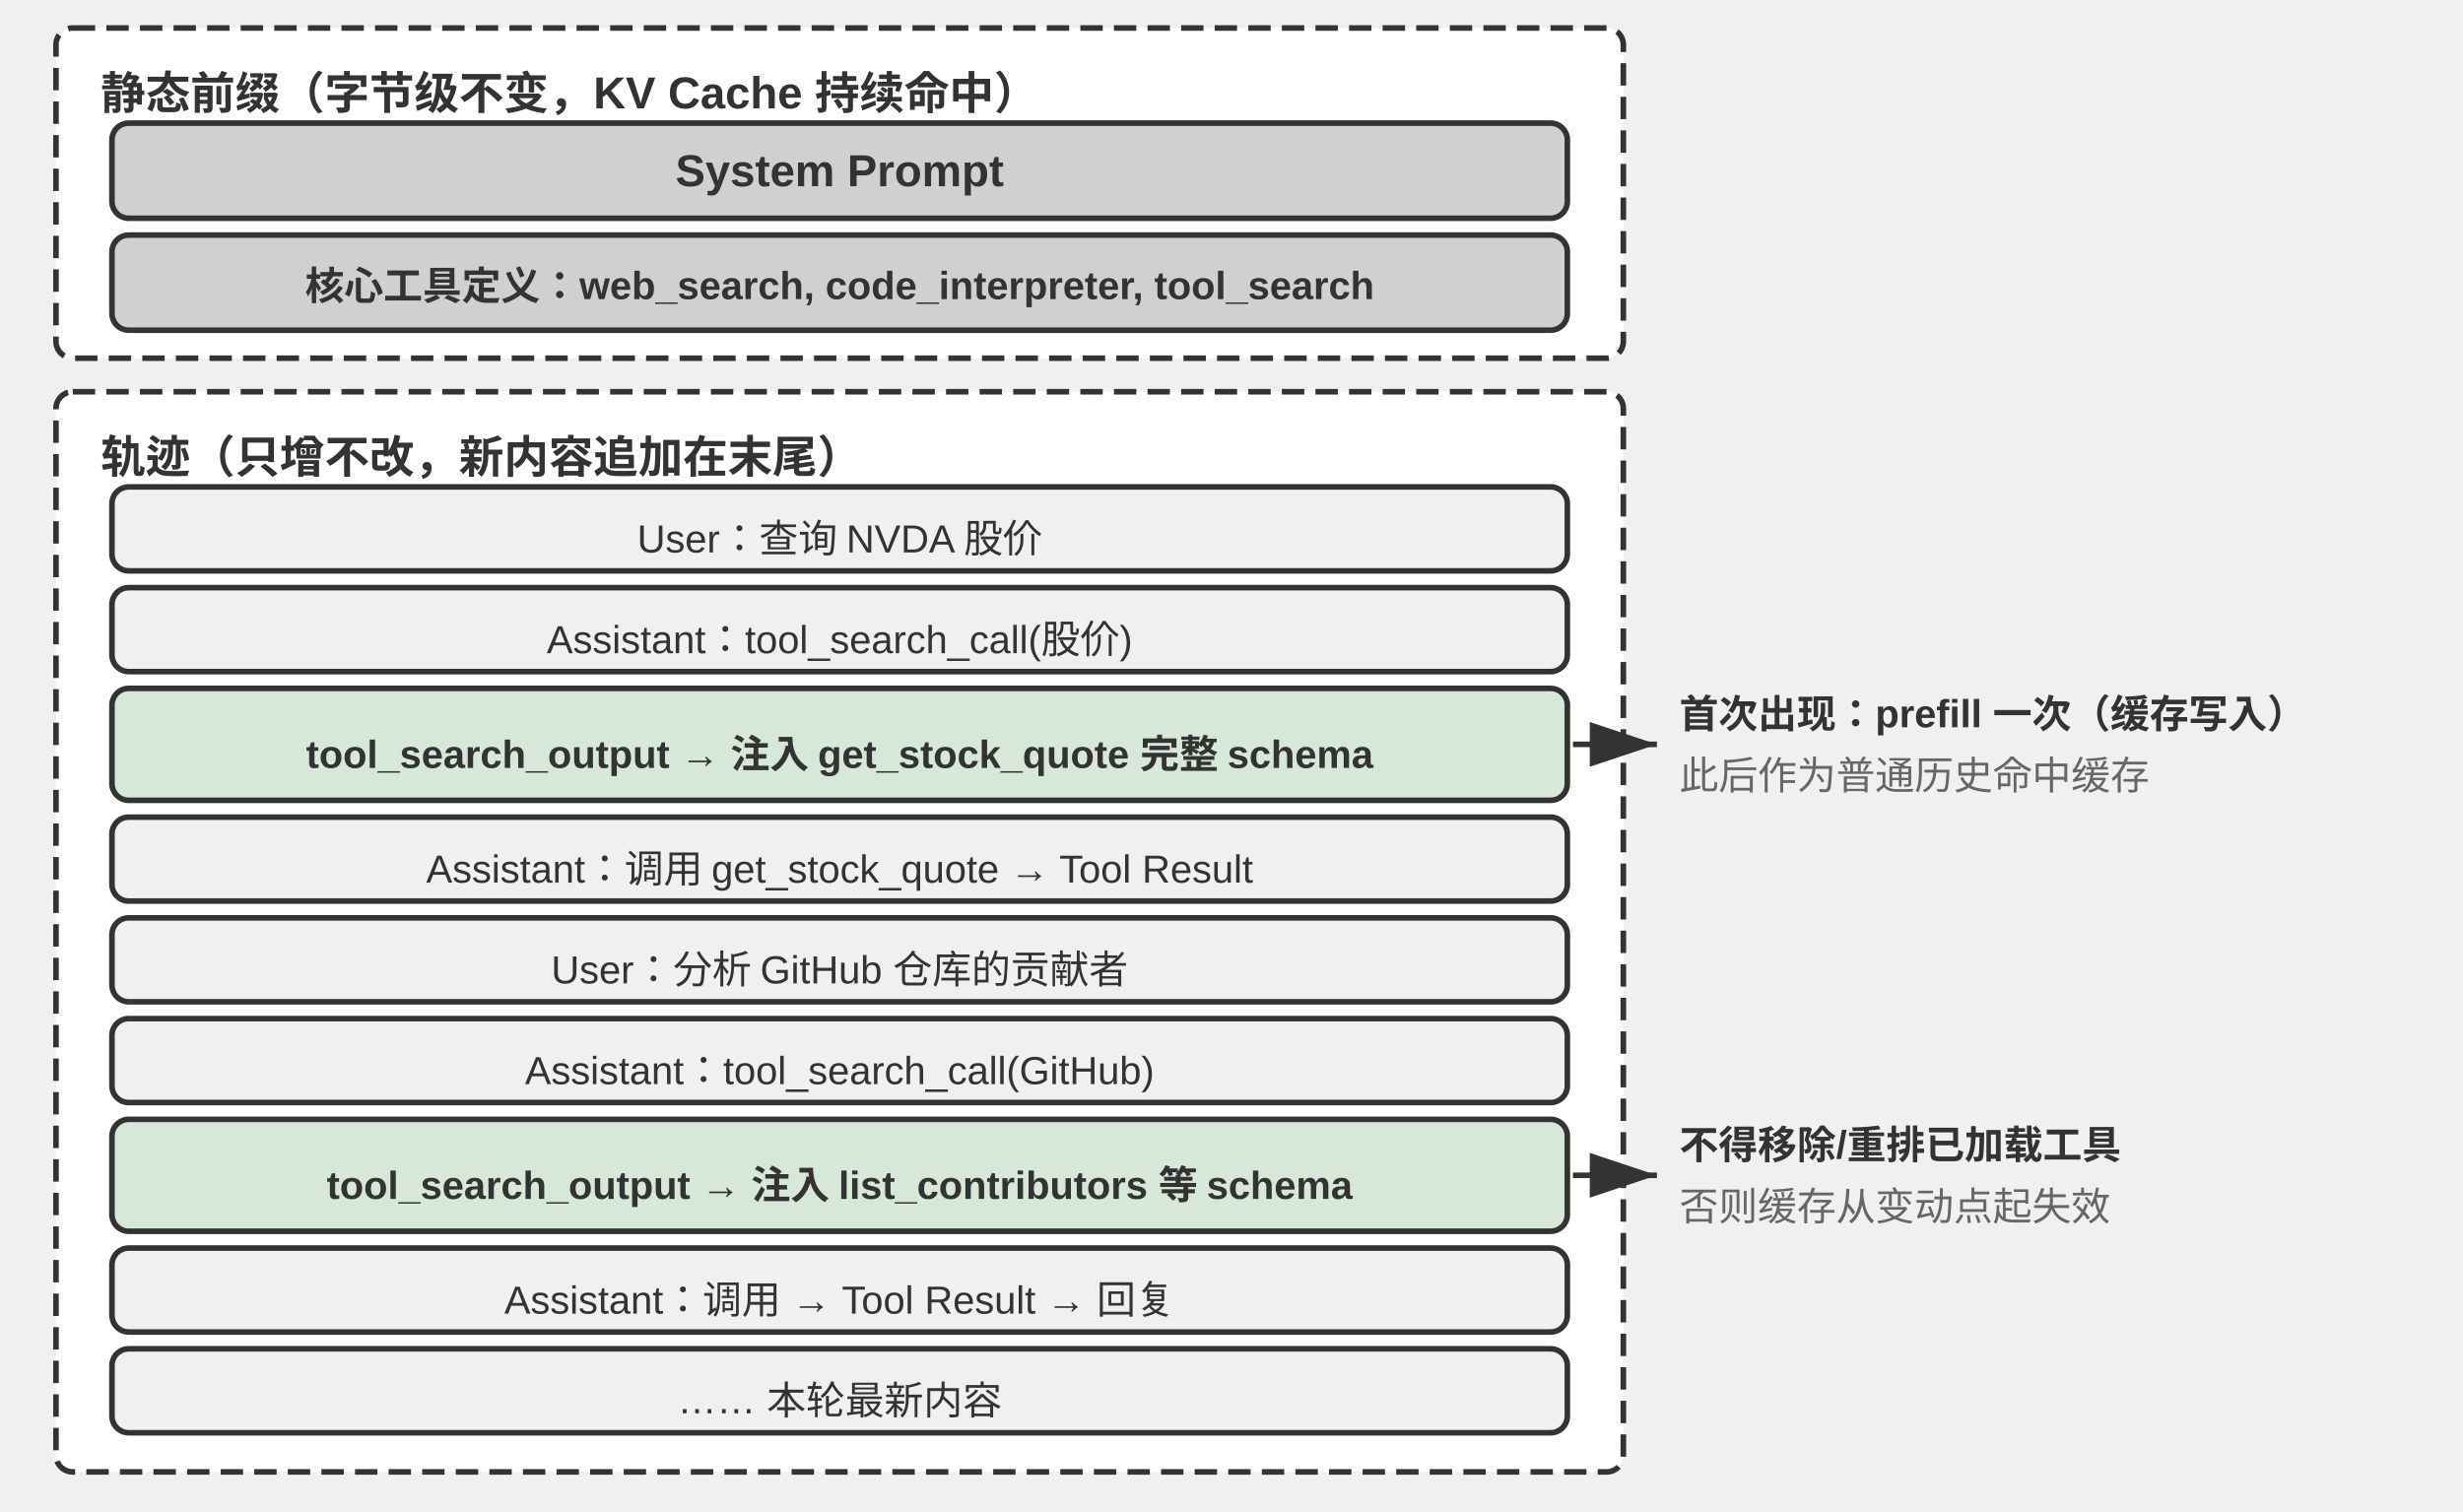
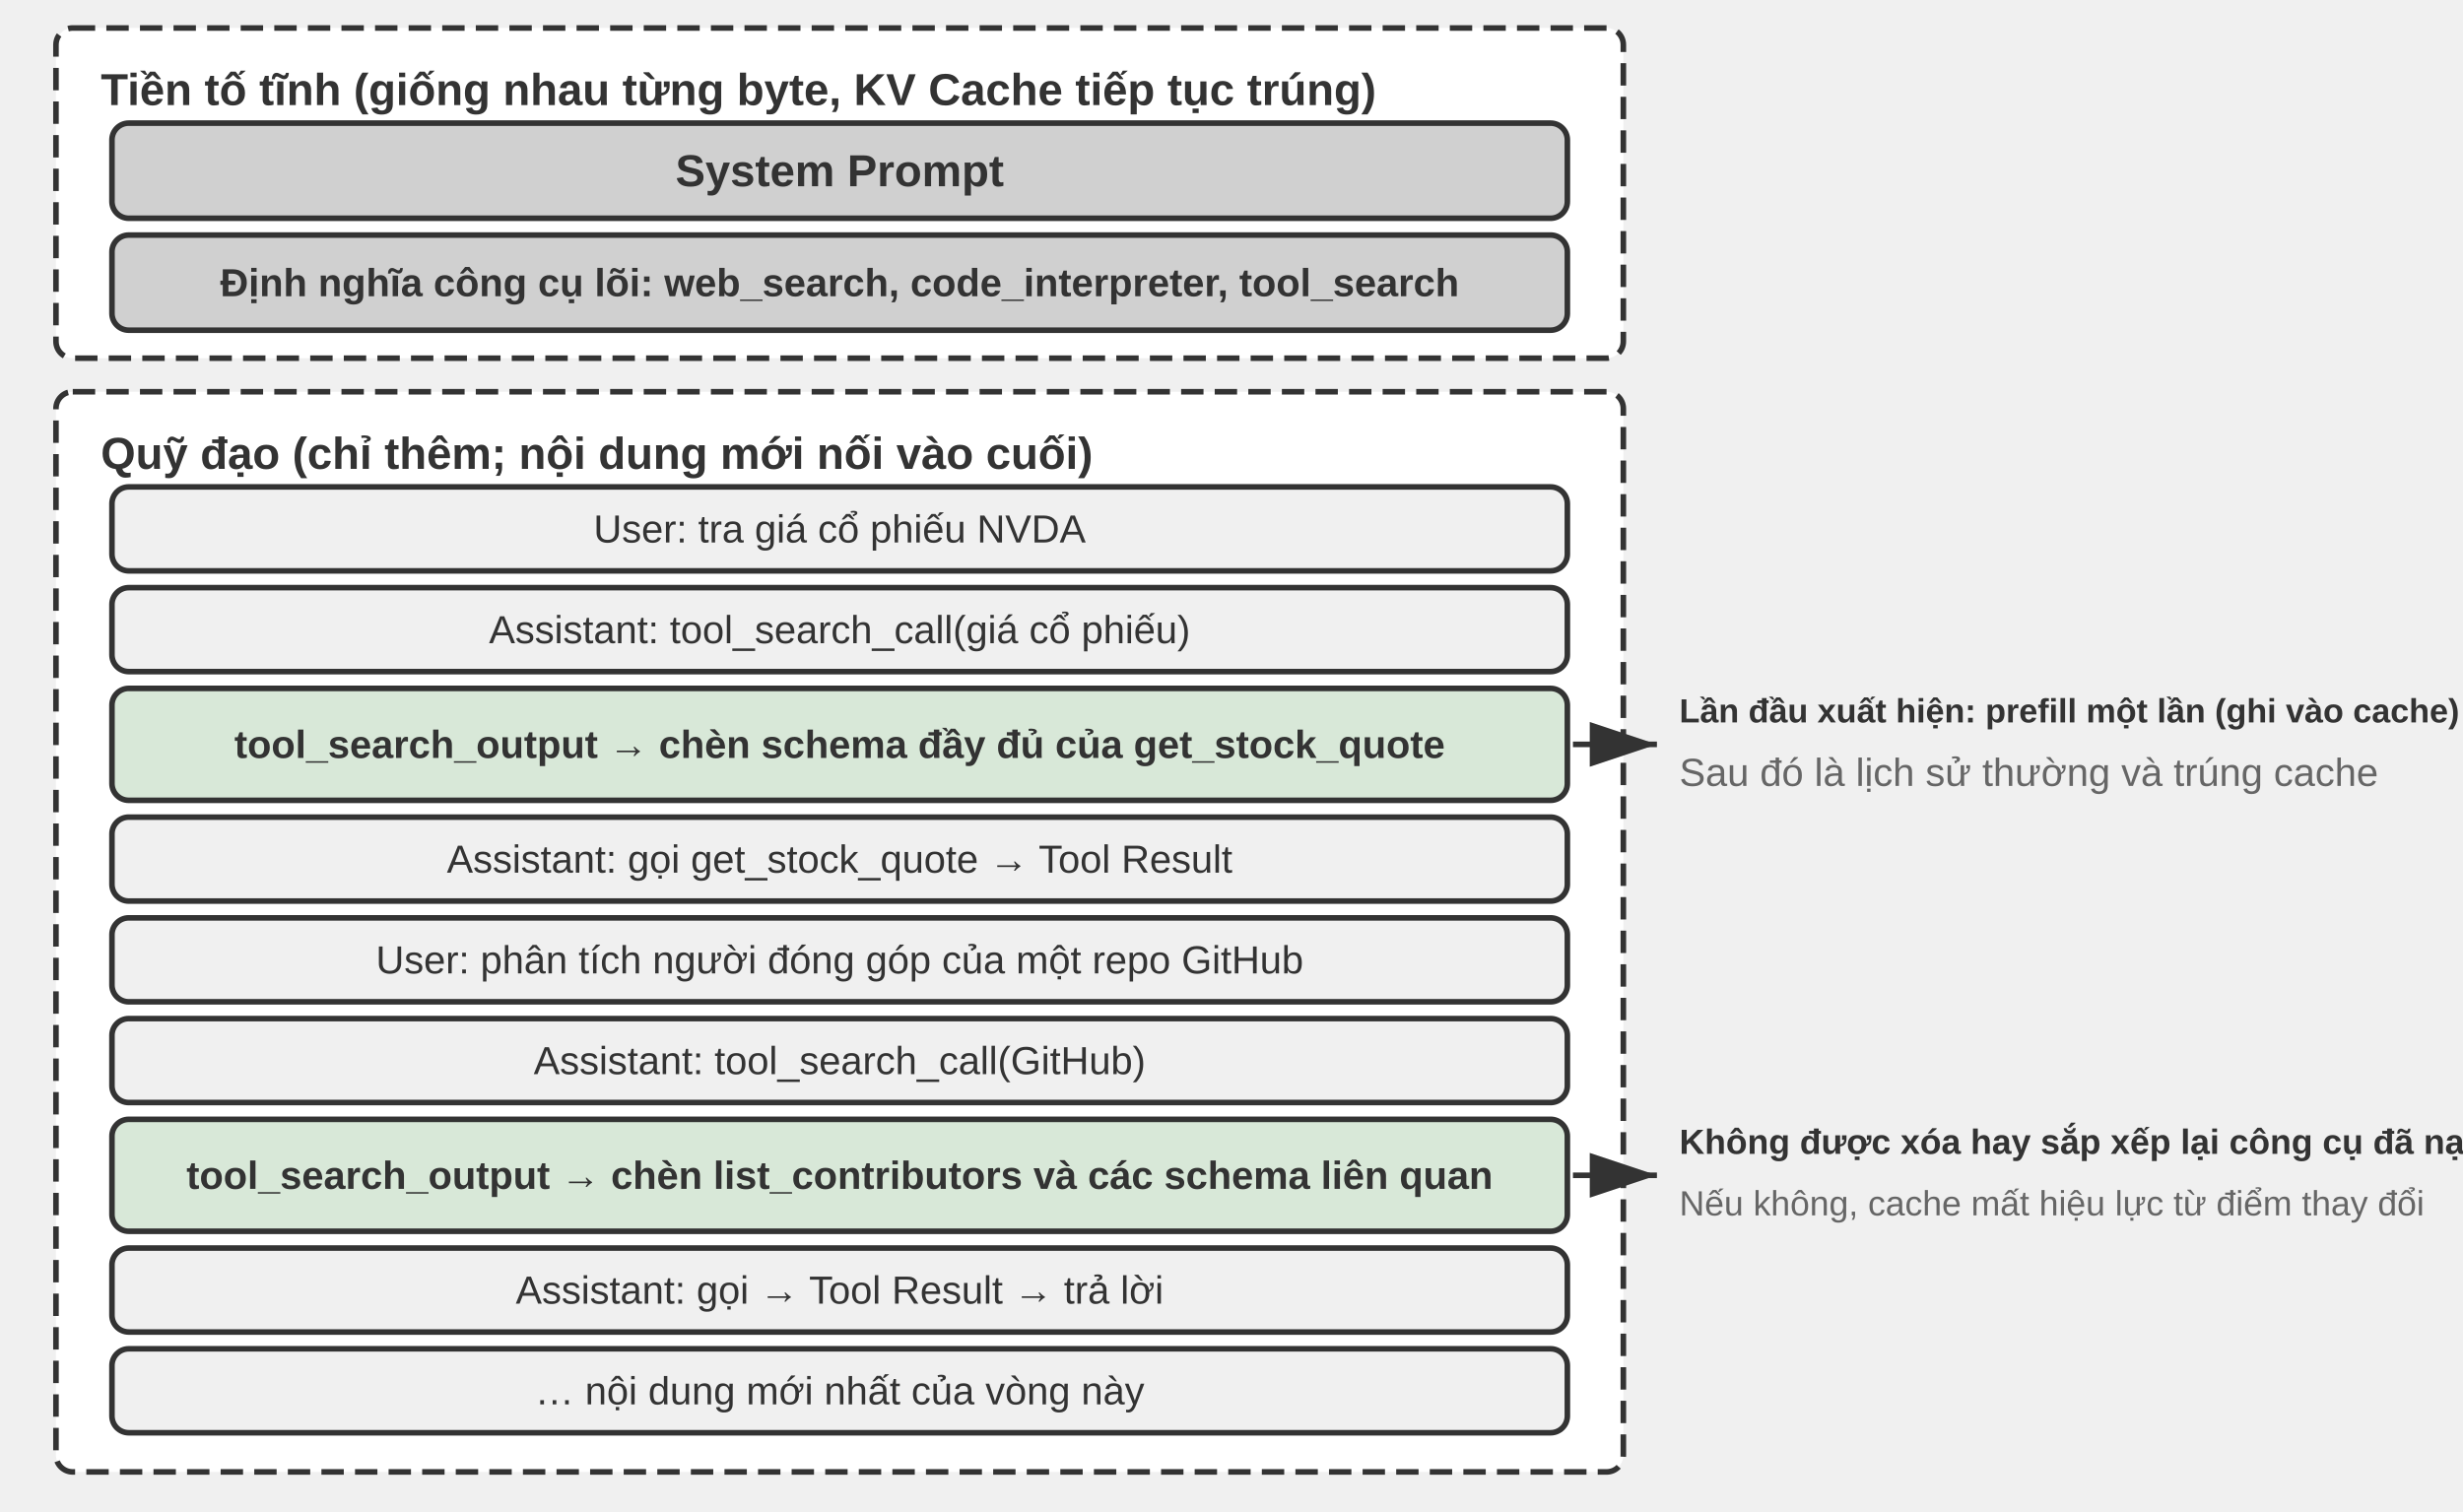
<svg xmlns="http://www.w3.org/2000/svg" viewBox="0 40 880 540" width="880" height="540" style="background:#ffffff">
  <defs>
    <marker id="ah" markerWidth="12" markerHeight="8" refX="12" refY="4" orient="auto">
      <polygon points="0 0, 12 4, 0 8" fill="#333333" />
    </marker>
    <marker id="ah-light" markerWidth="12" markerHeight="8" refX="12" refY="4" orient="auto">
      <polygon points="0 0, 12 4, 0 8" fill="#999999" />
    </marker>
  </defs>
  <rect x="20" y="50" width="560" height="118" rx="6" fill="#ffffff" stroke="#333333" stroke-width="2" stroke-dasharray="8,4" />
-   <text x="36" y="72" font-family="Arial, 'Helvetica Neue', Helvetica, 'PingFang SC', 'Microsoft YaHei', sans-serif" font-size="16" fill="#333333" text-anchor="start" dominant-baseline="central" font-weight="bold">静态前缀（字节级不变，KV Cache 持续命中）</text>
+   <text x="36" y="72" font-family="Arial, 'Helvetica Neue', Helvetica, 'PingFang SC', 'Microsoft YaHei', sans-serif" font-size="16" fill="#333333" text-anchor="start" dominant-baseline="central" font-weight="bold">Tiền tố tĩnh (giống nhau từng byte, KV Cache tiếp tục trúng)</text>
  <rect x="40" y="84" width="520" height="34" rx="6" fill="#d0d0d0" stroke="#333333" stroke-width="2" />
  <text x="300.0" y="101" font-family="Arial, 'Helvetica Neue', Helvetica, 'PingFang SC', 'Microsoft YaHei', sans-serif" font-size="16" fill="#333333" text-anchor="middle" dominant-baseline="central" font-weight="bold">System Prompt</text>
  <rect x="40" y="124" width="520" height="34" rx="6" fill="#d0d0d0" stroke="#333333" stroke-width="2" />
-   <text x="300.0" y="141" font-family="Arial, 'Helvetica Neue', Helvetica, 'PingFang SC', 'Microsoft YaHei', sans-serif" font-size="14" fill="#333333" text-anchor="middle" dominant-baseline="central" font-weight="bold">核心工具定义：web_search, code_interpreter, tool_search</text>
+   <text x="300.0" y="141" font-family="Arial, 'Helvetica Neue', Helvetica, 'PingFang SC', 'Microsoft YaHei', sans-serif" font-size="14" fill="#333333" text-anchor="middle" dominant-baseline="central" font-weight="bold">Định nghĩa công cụ lõi: web_search, code_interpreter, tool_search</text>
  <rect x="20" y="180" width="560" height="386" rx="6" fill="#ffffff" stroke="#333333" stroke-width="2" stroke-dasharray="8,4" />
-   <text x="36" y="202" font-family="Arial, 'Helvetica Neue', Helvetica, 'PingFang SC', 'Microsoft YaHei', sans-serif" font-size="16" fill="#333333" text-anchor="start" dominant-baseline="central" font-weight="bold">轨迹（只增不改，新内容追加在末尾）</text>
+   <text x="36" y="202" font-family="Arial, 'Helvetica Neue', Helvetica, 'PingFang SC', 'Microsoft YaHei', sans-serif" font-size="16" fill="#333333" text-anchor="start" dominant-baseline="central" font-weight="bold">Quỹ đạo (chỉ thêm; nội dung mới nối vào cuối)</text>
  <rect x="40" y="214" width="520" height="30" rx="6" fill="#f0f0f0" stroke="#333333" stroke-width="2" />
-   <text x="300.0" y="229.0" font-family="Arial, 'Helvetica Neue', Helvetica, 'PingFang SC', 'Microsoft YaHei', sans-serif" font-size="14" fill="#333333" text-anchor="middle" dominant-baseline="central" font-weight="normal">User：查询 NVDA 股价</text>
+   <text x="300.0" y="229.0" font-family="Arial, 'Helvetica Neue', Helvetica, 'PingFang SC', 'Microsoft YaHei', sans-serif" font-size="14" fill="#333333" text-anchor="middle" dominant-baseline="central" font-weight="normal">User: tra giá cổ phiếu NVDA</text>
  <rect x="40" y="250" width="520" height="30" rx="6" fill="#f0f0f0" stroke="#333333" stroke-width="2" />
-   <text x="300.0" y="265.0" font-family="Arial, 'Helvetica Neue', Helvetica, 'PingFang SC', 'Microsoft YaHei', sans-serif" font-size="14" fill="#333333" text-anchor="middle" dominant-baseline="central" font-weight="normal">Assistant：tool_search_call(股价)</text>
+   <text x="300.0" y="265.0" font-family="Arial, 'Helvetica Neue', Helvetica, 'PingFang SC', 'Microsoft YaHei', sans-serif" font-size="14" fill="#333333" text-anchor="middle" dominant-baseline="central" font-weight="normal">Assistant: tool_search_call(giá cổ phiếu)</text>
  <rect x="40" y="286" width="520" height="40" rx="6" fill="#d8e8d8" stroke="#333333" stroke-width="2" />
-   <text x="300.0" y="306.0" font-family="Arial, 'Helvetica Neue', Helvetica, 'PingFang SC', 'Microsoft YaHei', sans-serif" font-size="14" fill="#333333" text-anchor="middle" dominant-baseline="central" font-weight="bold">tool_search_output → 注入 get_stock_quote 完整 schema</text>
+   <text x="300.0" y="306.0" font-family="Arial, 'Helvetica Neue', Helvetica, 'PingFang SC', 'Microsoft YaHei', sans-serif" font-size="14" fill="#333333" text-anchor="middle" dominant-baseline="central" font-weight="bold">tool_search_output → chèn schema đầy đủ của get_stock_quote</text>
  <rect x="40" y="332" width="520" height="30" rx="6" fill="#f0f0f0" stroke="#333333" stroke-width="2" />
-   <text x="300.0" y="347.0" font-family="Arial, 'Helvetica Neue', Helvetica, 'PingFang SC', 'Microsoft YaHei', sans-serif" font-size="14" fill="#333333" text-anchor="middle" dominant-baseline="central" font-weight="normal">Assistant：调用 get_stock_quote → Tool Result</text>
+   <text x="300.0" y="347.0" font-family="Arial, 'Helvetica Neue', Helvetica, 'PingFang SC', 'Microsoft YaHei', sans-serif" font-size="14" fill="#333333" text-anchor="middle" dominant-baseline="central" font-weight="normal">Assistant: gọi get_stock_quote → Tool Result</text>
  <rect x="40" y="368" width="520" height="30" rx="6" fill="#f0f0f0" stroke="#333333" stroke-width="2" />
-   <text x="300.0" y="383.0" font-family="Arial, 'Helvetica Neue', Helvetica, 'PingFang SC', 'Microsoft YaHei', sans-serif" font-size="14" fill="#333333" text-anchor="middle" dominant-baseline="central" font-weight="normal">User：分析 GitHub 仓库的贡献者</text>
+   <text x="300.0" y="383.0" font-family="Arial, 'Helvetica Neue', Helvetica, 'PingFang SC', 'Microsoft YaHei', sans-serif" font-size="14" fill="#333333" text-anchor="middle" dominant-baseline="central" font-weight="normal">User: phân tích người đóng góp của một repo GitHub</text>
  <rect x="40" y="404" width="520" height="30" rx="6" fill="#f0f0f0" stroke="#333333" stroke-width="2" />
-   <text x="300.0" y="419.0" font-family="Arial, 'Helvetica Neue', Helvetica, 'PingFang SC', 'Microsoft YaHei', sans-serif" font-size="14" fill="#333333" text-anchor="middle" dominant-baseline="central" font-weight="normal">Assistant：tool_search_call(GitHub)</text>
+   <text x="300.0" y="419.0" font-family="Arial, 'Helvetica Neue', Helvetica, 'PingFang SC', 'Microsoft YaHei', sans-serif" font-size="14" fill="#333333" text-anchor="middle" dominant-baseline="central" font-weight="normal">Assistant: tool_search_call(GitHub)</text>
  <rect x="40" y="440" width="520" height="40" rx="6" fill="#d8e8d8" stroke="#333333" stroke-width="2" />
-   <text x="300.0" y="460.0" font-family="Arial, 'Helvetica Neue', Helvetica, 'PingFang SC', 'Microsoft YaHei', sans-serif" font-size="14" fill="#333333" text-anchor="middle" dominant-baseline="central" font-weight="bold">tool_search_output → 注入 list_contributors 等 schema</text>
+   <text x="300.0" y="460.0" font-family="Arial, 'Helvetica Neue', Helvetica, 'PingFang SC', 'Microsoft YaHei', sans-serif" font-size="14" fill="#333333" text-anchor="middle" dominant-baseline="central" font-weight="bold">tool_search_output → chèn list_contributors và các schema liên quan</text>
  <rect x="40" y="486" width="520" height="30" rx="6" fill="#f0f0f0" stroke="#333333" stroke-width="2" />
-   <text x="300.0" y="501.0" font-family="Arial, 'Helvetica Neue', Helvetica, 'PingFang SC', 'Microsoft YaHei', sans-serif" font-size="14" fill="#333333" text-anchor="middle" dominant-baseline="central" font-weight="normal">Assistant：调用 → Tool Result → 回复</text>
+   <text x="300.0" y="501.0" font-family="Arial, 'Helvetica Neue', Helvetica, 'PingFang SC', 'Microsoft YaHei', sans-serif" font-size="14" fill="#333333" text-anchor="middle" dominant-baseline="central" font-weight="normal">Assistant: gọi → Tool Result → trả lời</text>
  <rect x="40" y="522" width="520" height="30" rx="6" fill="#f0f0f0" stroke="#333333" stroke-width="2" />
-   <text x="300.0" y="537.0" font-family="Arial, 'Helvetica Neue', Helvetica, 'PingFang SC', 'Microsoft YaHei', sans-serif" font-size="14" fill="#333333" text-anchor="middle" dominant-baseline="central" font-weight="normal">…… 本轮最新内容</text>
+   <text x="300.0" y="537.0" font-family="Arial, 'Helvetica Neue', Helvetica, 'PingFang SC', 'Microsoft YaHei', sans-serif" font-size="14" fill="#333333" text-anchor="middle" dominant-baseline="central" font-weight="normal">… nội dung mới nhất của vòng này</text>
  <line x1="562" y1="306.0" x2="592" y2="306.0" stroke="#333333" stroke-width="2" stroke-dasharray="8,4" marker-end="url(#ah)" />
  <line x1="562" y1="460.0" x2="592" y2="460.0" stroke="#333333" stroke-width="2" stroke-dasharray="8,4" marker-end="url(#ah)" />
-   <text x="600" y="294.0" font-family="Arial, 'Helvetica Neue', Helvetica, 'PingFang SC', 'Microsoft YaHei', sans-serif" font-size="14" fill="#333333" text-anchor="start" dominant-baseline="central" font-weight="bold">首次出现：prefill 一次（缓存写入）</text>
-   <text x="600" y="316.0" font-family="Arial, 'Helvetica Neue', Helvetica, 'PingFang SC', 'Microsoft YaHei', sans-serif" font-size="14" fill="#666666" text-anchor="start" dominant-baseline="central" font-weight="normal">此后作为普通历史命中缓存</text>
-   <text x="600" y="448.0" font-family="Arial, 'Helvetica Neue', Helvetica, 'PingFang SC', 'Microsoft YaHei', sans-serif" font-size="14" fill="#333333" text-anchor="start" dominant-baseline="central" font-weight="bold">不得移除/重排已加载工具</text>
-   <text x="600" y="470.0" font-family="Arial, 'Helvetica Neue', Helvetica, 'PingFang SC', 'Microsoft YaHei', sans-serif" font-size="14" fill="#666666" text-anchor="start" dominant-baseline="central" font-weight="normal">否则缓存从变动点起失效</text>
+   <text x="600" y="294.0" font-family="Arial, 'Helvetica Neue', Helvetica, 'PingFang SC', 'Microsoft YaHei', sans-serif" fill="#333333" text-anchor="start" dominant-baseline="central" font-weight="bold" style="font-size:12px">Lần đầu xuất hiện: prefill một lần (ghi vào cache)</text>
+   <text x="600" y="316.0" font-family="Arial, 'Helvetica Neue', Helvetica, 'PingFang SC', 'Microsoft YaHei', sans-serif" font-size="14" fill="#666666" text-anchor="start" dominant-baseline="central" font-weight="normal">Sau đó là lịch sử thường và trúng cache</text>
+   <text x="600" y="448.0" font-family="Arial, 'Helvetica Neue', Helvetica, 'PingFang SC', 'Microsoft YaHei', sans-serif" fill="#333333" text-anchor="start" dominant-baseline="central" font-weight="bold" style="font-size:12.5px">Không được xóa hay sắp xếp lại công cụ đã nạp</text>
+   <text x="600" y="470.0" font-family="Arial, 'Helvetica Neue', Helvetica, 'PingFang SC', 'Microsoft YaHei', sans-serif" fill="#666666" text-anchor="start" dominant-baseline="central" font-weight="normal" style="font-size:12.5px">Nếu không, cache mất hiệu lực từ điểm thay đổi</text>
</svg>
